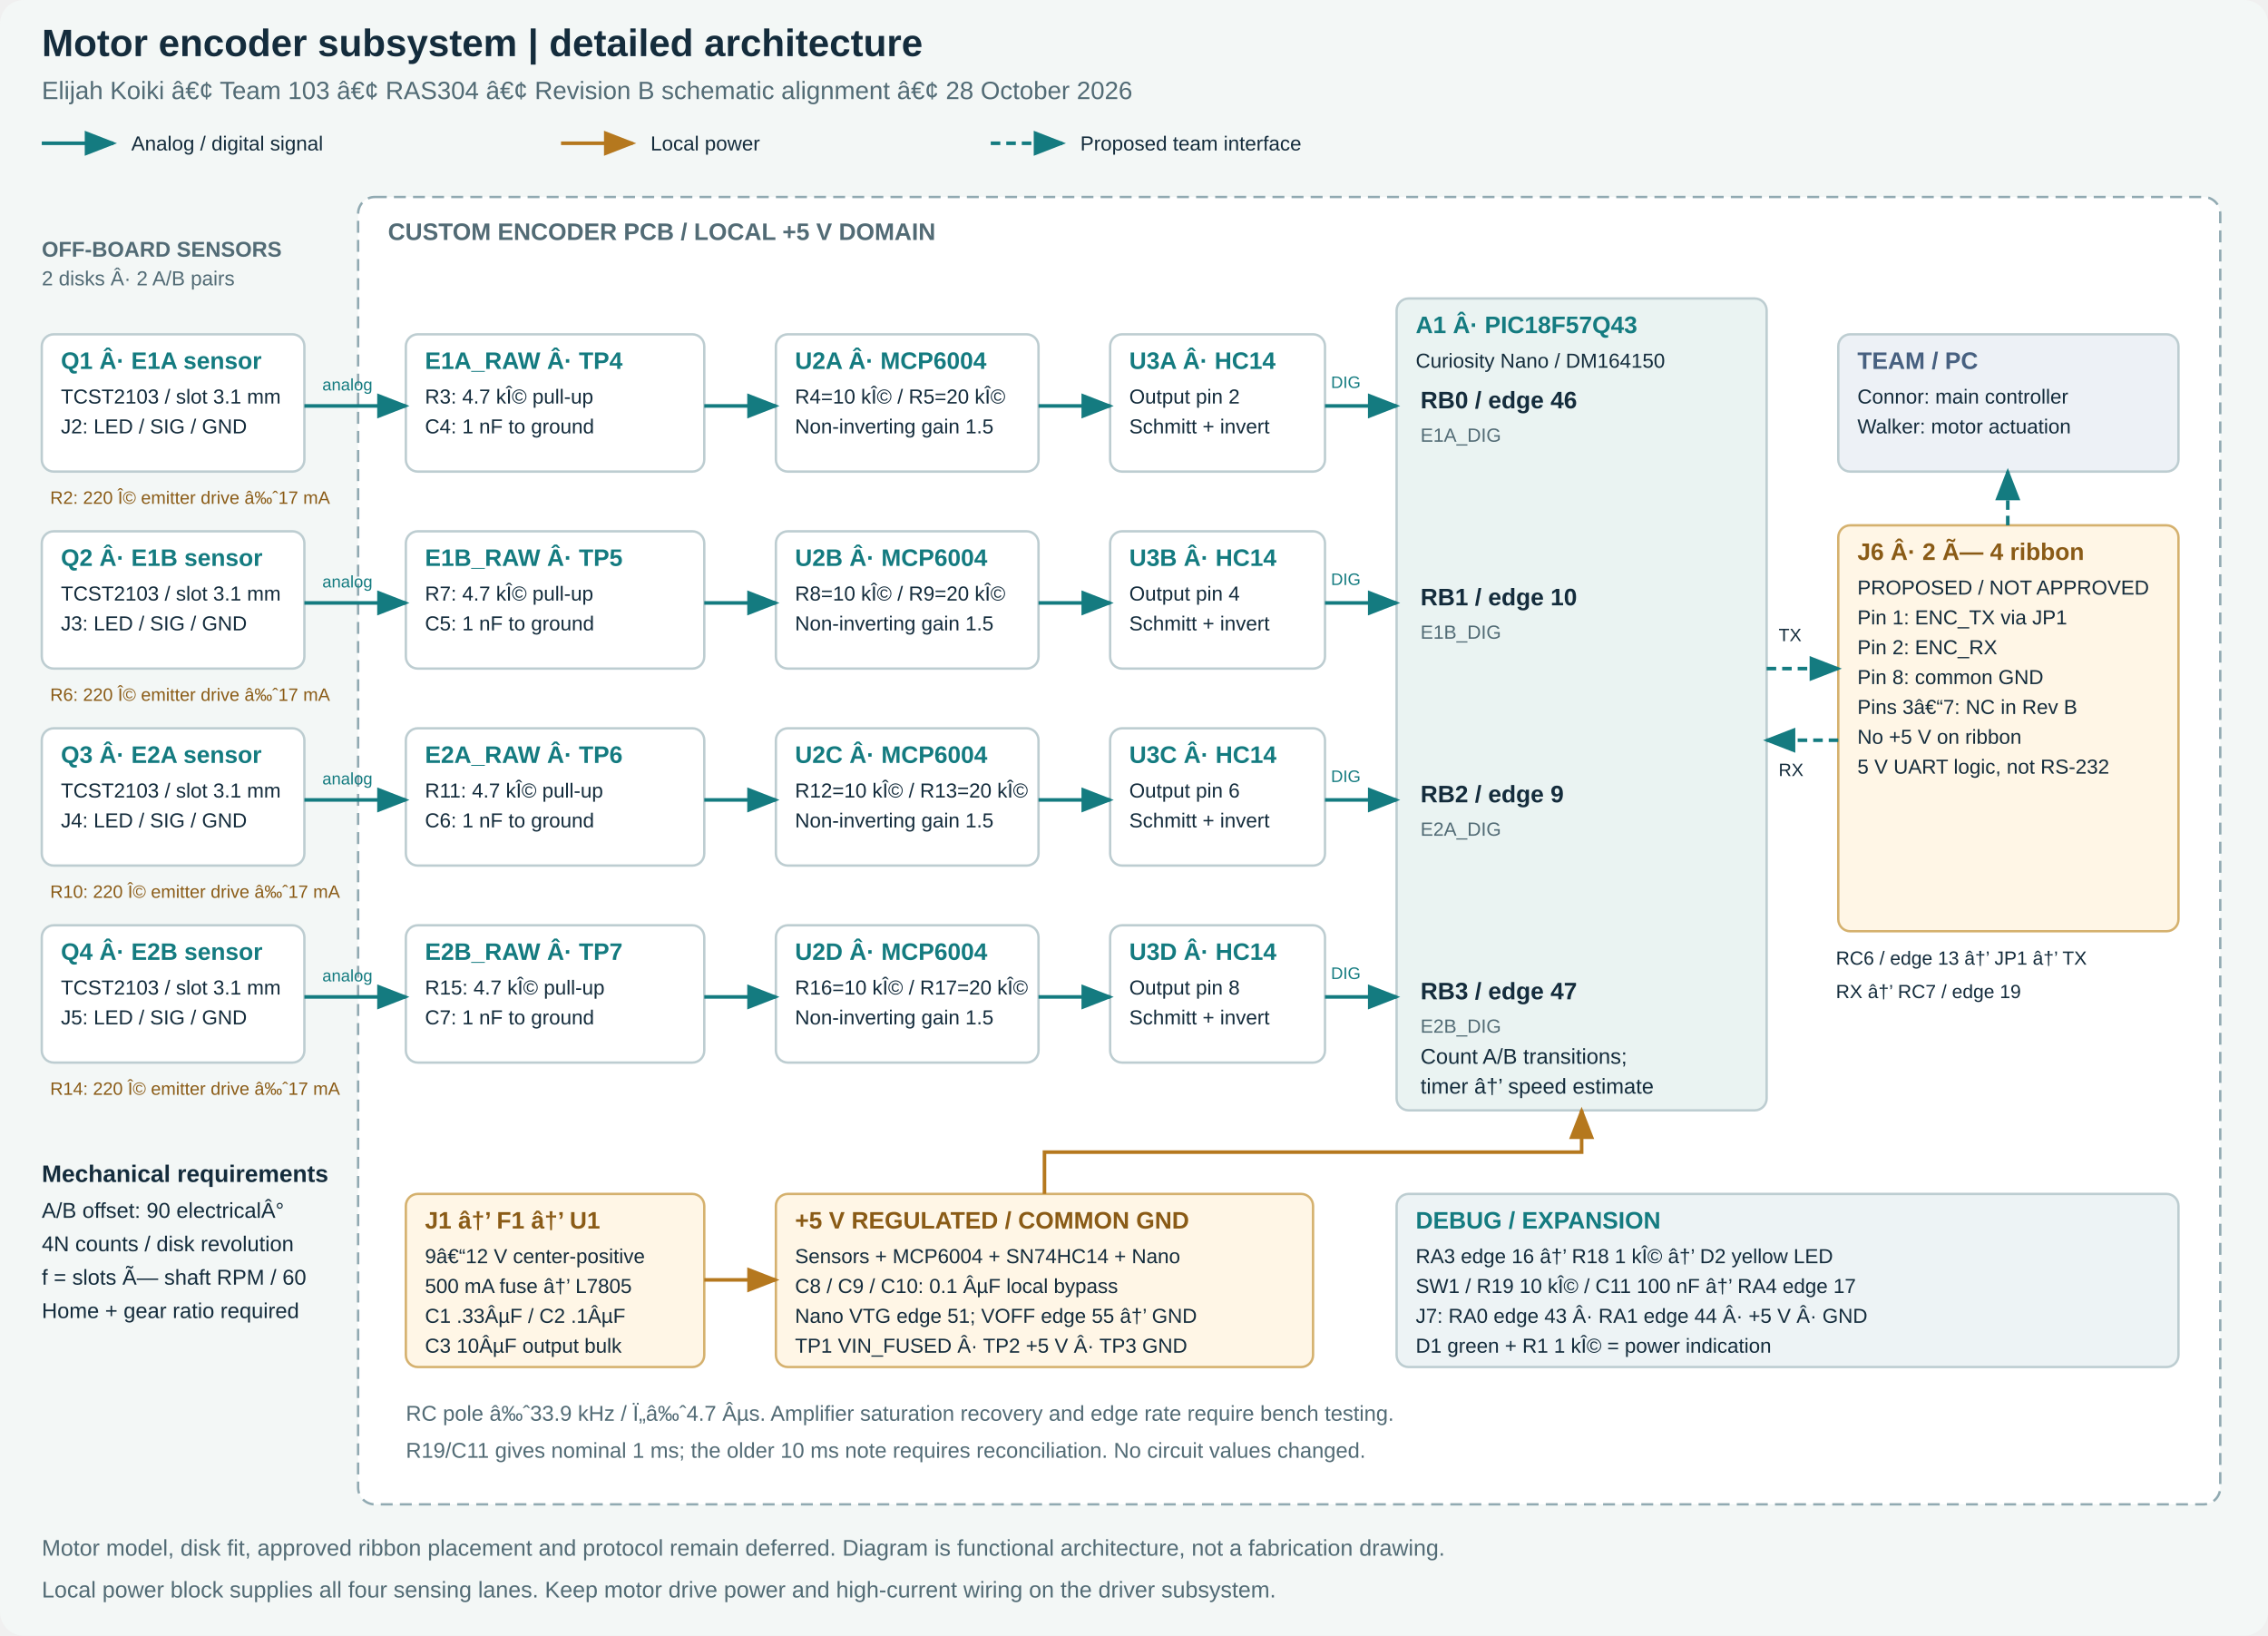
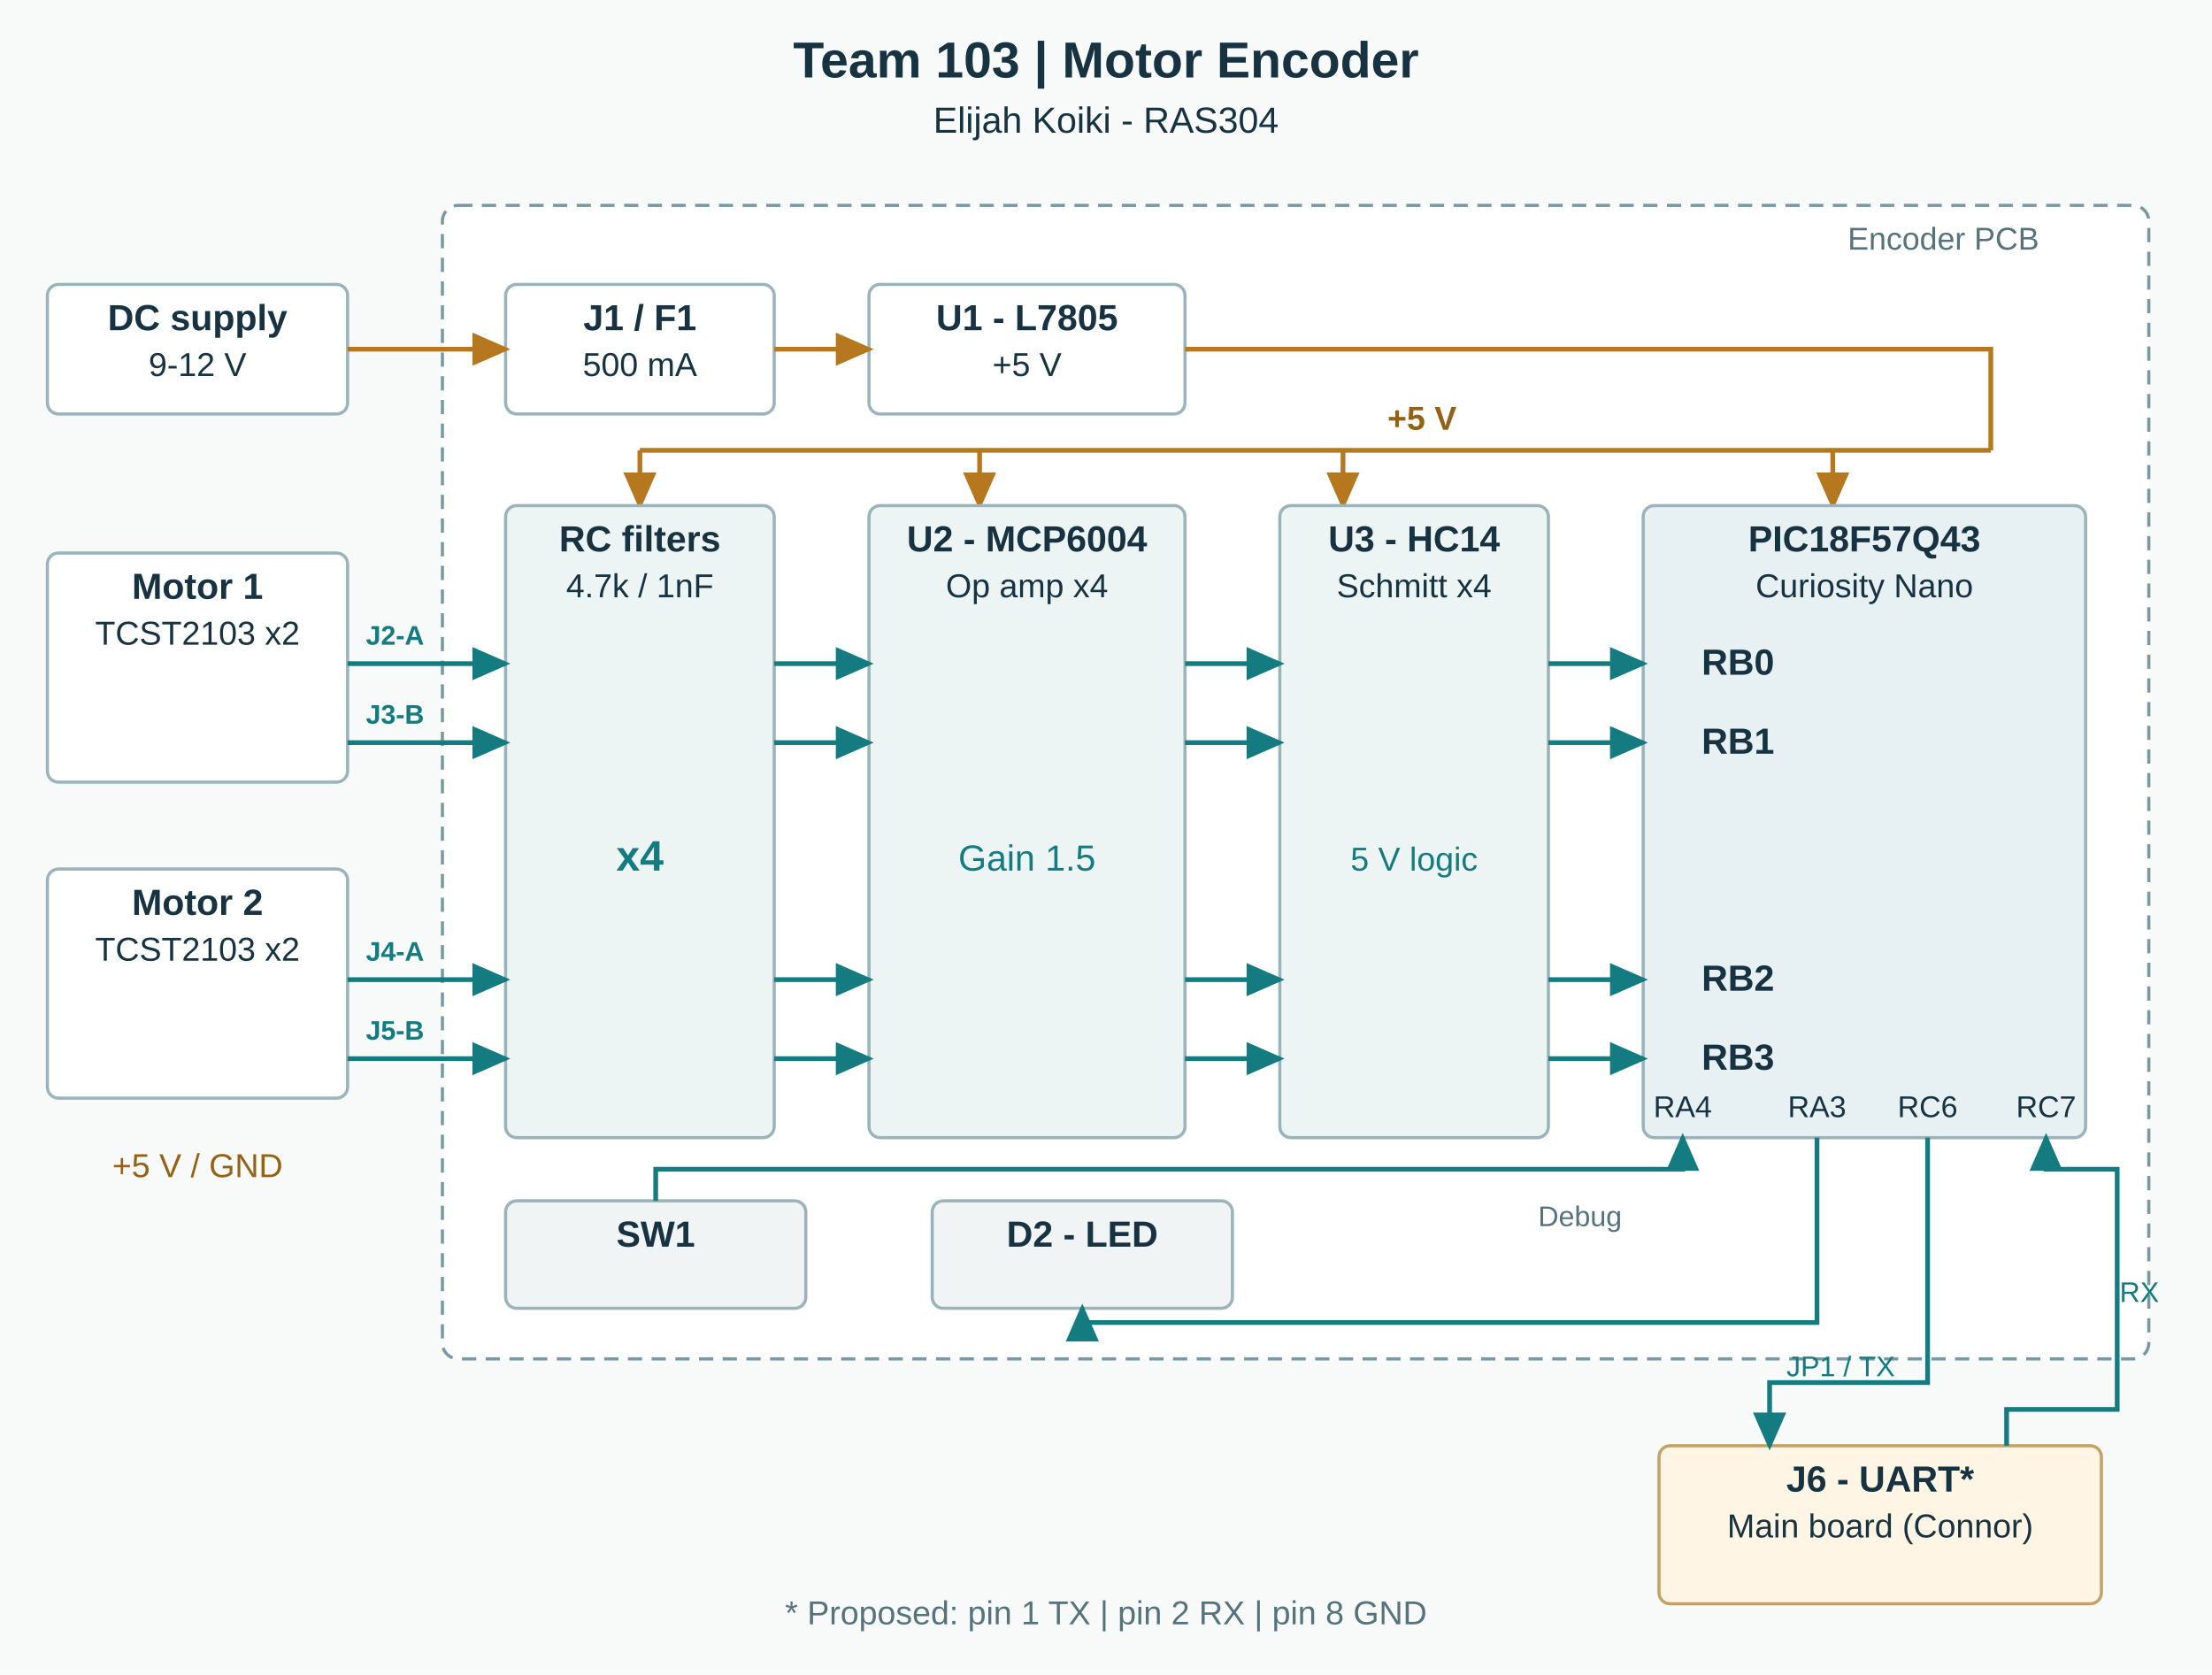
- <svg xmlns="http://www.w3.org/2000/svg" width="1900" height="1370" viewBox="0 0 1900 1370" role="img" aria-labelledby="title desc">
+ <svg xmlns="http://www.w3.org/2000/svg" width="1400" height="1060" viewBox="0 0 1400 1060">
  <defs>
-     <marker id="signal" markerWidth="9" markerHeight="7" refX="8" refY="3.5" orient="auto">
-       <path d="M0 0L9 3.5L0 7Z" fill="#147b80" />
+     <marker id="a" markerWidth="8" markerHeight="7" refX="7" refY="3.5" orient="auto">
+       <path d="M0 0L8 3.5L0 7Z" fill="#147b80" />
    </marker>
-     <marker id="power" markerWidth="9" markerHeight="7" refX="8" refY="3.5" orient="auto">
-       <path d="M0 0L9 3.5L0 7Z" fill="#b5781e" />
+     <marker id="p" markerWidth="8" markerHeight="7" refX="7" refY="3.5" orient="auto">
+       <path d="M0 0L8 3.5L0 7Z" fill="#b5781e" />
    </marker>
  </defs>
-   <rect width="1900" height="1370" rx="20" fill="#f3f7f6" />
-   <g font-family="Segoe UI,Arial,sans-serif">
-     <text x="35" y="47" font-size="32" fill="#142c3c" font-weight="700">Motor encoder subsystem | detailed architecture</text>
-     <text x="35" y="83" font-size="21" fill="#526b75" font-weight="400">Elijah Koiki â€¢ Team 103 â€¢ RAS304 â€¢ Revision B schematic alignment â€¢ 28 October 2026</text>
-     <polyline points="35,120 95,120" fill="none" stroke="#147b80" stroke-width="3" marker-end="url(#signal)" />
-     <text x="110" y="126" font-size="17" fill="#142c3c" font-weight="400">Analog / digital signal</text>
-     <polyline points="470,120 530,120" fill="none" stroke="#b5781e" stroke-width="3" marker-end="url(#power)" />
-     <text x="545" y="126" font-size="17" fill="#142c3c" font-weight="400">Local power</text>
-     <polyline points="830,120 890,120" fill="none" stroke="#147b80" stroke-width="3" stroke-dasharray="8 5" marker-end="url(#signal)" />
-     <text x="905" y="126" font-size="17" fill="#142c3c" font-weight="400">Proposed team interface</text>
-     <rect x="300" y="165" width="1560" height="1095" rx="14" fill="#ffffff" stroke="#91aab2" stroke-width="2" stroke-dasharray="10 6" />
-     <text x="325" y="201" font-size="20" fill="#526b75" font-weight="700">CUSTOM ENCODER PCB / LOCAL +5 V DOMAIN</text>
-     <text x="35" y="215" font-size="18" fill="#526b75" font-weight="700">OFF-BOARD SENSORS</text>
-     <text x="35" y="239" font-size="17" fill="#526b75" font-weight="400">2 disks Â· 2 A/B pairs</text>
-     <rect x="1170" y="250" width="310" height="680" rx="10" fill="#eaf3f2" stroke="#bdcdd1" stroke-width="2" />
-     <text x="1186" y="279" font-size="20" fill="#147b80" font-weight="700">A1 Â· PIC18F57Q43</text>
-     <text x="1186" y="308" font-size="17" fill="#142c3c" font-weight="400">Curiosity Nano / DM164150</text>
-     <text x="1186" y="333" font-size="17" fill="#142c3c" font-weight="400" />
-     <rect x="35" y="280" width="220" height="115" rx="10" fill="white" stroke="#bdcdd1" stroke-width="2" />
-     <text x="51" y="309" font-size="20" fill="#147b80" font-weight="700">Q1 Â· E1A sensor</text>
-     <text x="51" y="338" font-size="17" fill="#142c3c" font-weight="400">TCST2103 / slot 3.1 mm</text>
-     <text x="51" y="363" font-size="17" fill="#142c3c" font-weight="400">J2: LED / SIG / GND</text>
-     <rect x="340" y="280" width="250" height="115" rx="10" fill="white" stroke="#bdcdd1" stroke-width="2" />
-     <text x="356" y="309" font-size="20" fill="#147b80" font-weight="700">E1A_RAW Â· TP4</text>
-     <text x="356" y="338" font-size="17" fill="#142c3c" font-weight="400">R3: 4.7 kÎ© pull-up</text>
-     <text x="356" y="363" font-size="17" fill="#142c3c" font-weight="400">C4: 1 nF to ground</text>
-     <rect x="650" y="280" width="220" height="115" rx="10" fill="white" stroke="#bdcdd1" stroke-width="2" />
-     <text x="666" y="309" font-size="20" fill="#147b80" font-weight="700">U2A Â· MCP6004</text>
-     <text x="666" y="338" font-size="17" fill="#142c3c" font-weight="400">R4=10 kÎ© / R5=20 kÎ©</text>
-     <text x="666" y="363" font-size="17" fill="#142c3c" font-weight="400">Non-inverting gain 1.5</text>
-     <rect x="930" y="280" width="180" height="115" rx="10" fill="white" stroke="#bdcdd1" stroke-width="2" />
-     <text x="946" y="309" font-size="20" fill="#147b80" font-weight="700">U3A Â· HC14</text>
-     <text x="946" y="338" font-size="17" fill="#142c3c" font-weight="400">Output pin 2</text>
-     <text x="946" y="363" font-size="17" fill="#142c3c" font-weight="400">Schmitt + invert</text>
-     <polyline points="255,340 340,340" fill="none" stroke="#147b80" stroke-width="3" marker-end="url(#signal)" />
-     <text x="270" y="327" font-size="14" fill="#147b80" font-weight="400">analog</text>
-     <polyline points="590,340 650,340" fill="none" stroke="#147b80" stroke-width="3" marker-end="url(#signal)" />
-     <polyline points="870,340 930,340" fill="none" stroke="#147b80" stroke-width="3" marker-end="url(#signal)" />
-     <polyline points="1110,340 1170,340" fill="none" stroke="#147b80" stroke-width="3" marker-end="url(#signal)" />
-     <text x="1115" y="325" font-size="14" fill="#147b80" font-weight="400">DIG</text>
-     <text x="1190" y="342" font-size="20" fill="#142c3c" font-weight="700">RB0 / edge 46</text>
-     <text x="1190" y="370" font-size="16" fill="#526b75" font-weight="400">E1A_DIG</text>
-     <text x="42" y="422" font-size="15" fill="#8a5b16" font-weight="400">R2: 220 Î© emitter drive â‰ˆ17 mA</text>
-     <rect x="35" y="445" width="220" height="115" rx="10" fill="white" stroke="#bdcdd1" stroke-width="2" />
-     <text x="51" y="474" font-size="20" fill="#147b80" font-weight="700">Q2 Â· E1B sensor</text>
-     <text x="51" y="503" font-size="17" fill="#142c3c" font-weight="400">TCST2103 / slot 3.1 mm</text>
-     <text x="51" y="528" font-size="17" fill="#142c3c" font-weight="400">J3: LED / SIG / GND</text>
-     <rect x="340" y="445" width="250" height="115" rx="10" fill="white" stroke="#bdcdd1" stroke-width="2" />
-     <text x="356" y="474" font-size="20" fill="#147b80" font-weight="700">E1B_RAW Â· TP5</text>
-     <text x="356" y="503" font-size="17" fill="#142c3c" font-weight="400">R7: 4.7 kÎ© pull-up</text>
-     <text x="356" y="528" font-size="17" fill="#142c3c" font-weight="400">C5: 1 nF to ground</text>
-     <rect x="650" y="445" width="220" height="115" rx="10" fill="white" stroke="#bdcdd1" stroke-width="2" />
-     <text x="666" y="474" font-size="20" fill="#147b80" font-weight="700">U2B Â· MCP6004</text>
-     <text x="666" y="503" font-size="17" fill="#142c3c" font-weight="400">R8=10 kÎ© / R9=20 kÎ©</text>
-     <text x="666" y="528" font-size="17" fill="#142c3c" font-weight="400">Non-inverting gain 1.5</text>
-     <rect x="930" y="445" width="180" height="115" rx="10" fill="white" stroke="#bdcdd1" stroke-width="2" />
-     <text x="946" y="474" font-size="20" fill="#147b80" font-weight="700">U3B Â· HC14</text>
-     <text x="946" y="503" font-size="17" fill="#142c3c" font-weight="400">Output pin 4</text>
-     <text x="946" y="528" font-size="17" fill="#142c3c" font-weight="400">Schmitt + invert</text>
-     <polyline points="255,505 340,505" fill="none" stroke="#147b80" stroke-width="3" marker-end="url(#signal)" />
-     <text x="270" y="492" font-size="14" fill="#147b80" font-weight="400">analog</text>
-     <polyline points="590,505 650,505" fill="none" stroke="#147b80" stroke-width="3" marker-end="url(#signal)" />
-     <polyline points="870,505 930,505" fill="none" stroke="#147b80" stroke-width="3" marker-end="url(#signal)" />
-     <polyline points="1110,505 1170,505" fill="none" stroke="#147b80" stroke-width="3" marker-end="url(#signal)" />
-     <text x="1115" y="490" font-size="14" fill="#147b80" font-weight="400">DIG</text>
-     <text x="1190" y="507" font-size="20" fill="#142c3c" font-weight="700">RB1 / edge 10</text>
-     <text x="1190" y="535" font-size="16" fill="#526b75" font-weight="400">E1B_DIG</text>
-     <text x="42" y="587" font-size="15" fill="#8a5b16" font-weight="400">R6: 220 Î© emitter drive â‰ˆ17 mA</text>
-     <rect x="35" y="610" width="220" height="115" rx="10" fill="white" stroke="#bdcdd1" stroke-width="2" />
-     <text x="51" y="639" font-size="20" fill="#147b80" font-weight="700">Q3 Â· E2A sensor</text>
-     <text x="51" y="668" font-size="17" fill="#142c3c" font-weight="400">TCST2103 / slot 3.1 mm</text>
-     <text x="51" y="693" font-size="17" fill="#142c3c" font-weight="400">J4: LED / SIG / GND</text>
-     <rect x="340" y="610" width="250" height="115" rx="10" fill="white" stroke="#bdcdd1" stroke-width="2" />
-     <text x="356" y="639" font-size="20" fill="#147b80" font-weight="700">E2A_RAW Â· TP6</text>
-     <text x="356" y="668" font-size="17" fill="#142c3c" font-weight="400">R11: 4.7 kÎ© pull-up</text>
-     <text x="356" y="693" font-size="17" fill="#142c3c" font-weight="400">C6: 1 nF to ground</text>
-     <rect x="650" y="610" width="220" height="115" rx="10" fill="white" stroke="#bdcdd1" stroke-width="2" />
-     <text x="666" y="639" font-size="20" fill="#147b80" font-weight="700">U2C Â· MCP6004</text>
-     <text x="666" y="668" font-size="17" fill="#142c3c" font-weight="400">R12=10 kÎ© / R13=20 kÎ©</text>
-     <text x="666" y="693" font-size="17" fill="#142c3c" font-weight="400">Non-inverting gain 1.5</text>
-     <rect x="930" y="610" width="180" height="115" rx="10" fill="white" stroke="#bdcdd1" stroke-width="2" />
-     <text x="946" y="639" font-size="20" fill="#147b80" font-weight="700">U3C Â· HC14</text>
-     <text x="946" y="668" font-size="17" fill="#142c3c" font-weight="400">Output pin 6</text>
-     <text x="946" y="693" font-size="17" fill="#142c3c" font-weight="400">Schmitt + invert</text>
-     <polyline points="255,670 340,670" fill="none" stroke="#147b80" stroke-width="3" marker-end="url(#signal)" />
-     <text x="270" y="657" font-size="14" fill="#147b80" font-weight="400">analog</text>
-     <polyline points="590,670 650,670" fill="none" stroke="#147b80" stroke-width="3" marker-end="url(#signal)" />
-     <polyline points="870,670 930,670" fill="none" stroke="#147b80" stroke-width="3" marker-end="url(#signal)" />
-     <polyline points="1110,670 1170,670" fill="none" stroke="#147b80" stroke-width="3" marker-end="url(#signal)" />
-     <text x="1115" y="655" font-size="14" fill="#147b80" font-weight="400">DIG</text>
-     <text x="1190" y="672" font-size="20" fill="#142c3c" font-weight="700">RB2 / edge 9</text>
-     <text x="1190" y="700" font-size="16" fill="#526b75" font-weight="400">E2A_DIG</text>
-     <text x="42" y="752" font-size="15" fill="#8a5b16" font-weight="400">R10: 220 Î© emitter drive â‰ˆ17 mA</text>
-     <rect x="35" y="775" width="220" height="115" rx="10" fill="white" stroke="#bdcdd1" stroke-width="2" />
-     <text x="51" y="804" font-size="20" fill="#147b80" font-weight="700">Q4 Â· E2B sensor</text>
-     <text x="51" y="833" font-size="17" fill="#142c3c" font-weight="400">TCST2103 / slot 3.1 mm</text>
-     <text x="51" y="858" font-size="17" fill="#142c3c" font-weight="400">J5: LED / SIG / GND</text>
-     <rect x="340" y="775" width="250" height="115" rx="10" fill="white" stroke="#bdcdd1" stroke-width="2" />
-     <text x="356" y="804" font-size="20" fill="#147b80" font-weight="700">E2B_RAW Â· TP7</text>
-     <text x="356" y="833" font-size="17" fill="#142c3c" font-weight="400">R15: 4.7 kÎ© pull-up</text>
-     <text x="356" y="858" font-size="17" fill="#142c3c" font-weight="400">C7: 1 nF to ground</text>
-     <rect x="650" y="775" width="220" height="115" rx="10" fill="white" stroke="#bdcdd1" stroke-width="2" />
-     <text x="666" y="804" font-size="20" fill="#147b80" font-weight="700">U2D Â· MCP6004</text>
-     <text x="666" y="833" font-size="17" fill="#142c3c" font-weight="400">R16=10 kÎ© / R17=20 kÎ©</text>
-     <text x="666" y="858" font-size="17" fill="#142c3c" font-weight="400">Non-inverting gain 1.5</text>
-     <rect x="930" y="775" width="180" height="115" rx="10" fill="white" stroke="#bdcdd1" stroke-width="2" />
-     <text x="946" y="804" font-size="20" fill="#147b80" font-weight="700">U3D Â· HC14</text>
-     <text x="946" y="833" font-size="17" fill="#142c3c" font-weight="400">Output pin 8</text>
-     <text x="946" y="858" font-size="17" fill="#142c3c" font-weight="400">Schmitt + invert</text>
-     <polyline points="255,835 340,835" fill="none" stroke="#147b80" stroke-width="3" marker-end="url(#signal)" />
-     <text x="270" y="822" font-size="14" fill="#147b80" font-weight="400">analog</text>
-     <polyline points="590,835 650,835" fill="none" stroke="#147b80" stroke-width="3" marker-end="url(#signal)" />
-     <polyline points="870,835 930,835" fill="none" stroke="#147b80" stroke-width="3" marker-end="url(#signal)" />
-     <polyline points="1110,835 1170,835" fill="none" stroke="#147b80" stroke-width="3" marker-end="url(#signal)" />
-     <text x="1115" y="820" font-size="14" fill="#147b80" font-weight="400">DIG</text>
-     <text x="1190" y="837" font-size="20" fill="#142c3c" font-weight="700">RB3 / edge 47</text>
-     <text x="1190" y="865" font-size="16" fill="#526b75" font-weight="400">E2B_DIG</text>
-     <text x="42" y="917" font-size="15" fill="#8a5b16" font-weight="400">R14: 220 Î© emitter drive â‰ˆ17 mA</text>
-     <text x="1190" y="891" font-size="18" fill="#142c3c" font-weight="400">Count A/B transitions;</text>
-     <text x="1190" y="916" font-size="18" fill="#142c3c" font-weight="400">timer â†’ speed estimate</text>
-     <rect x="1540" y="440" width="285" height="340" rx="10" fill="#fff6e6" stroke="#d5b16e" stroke-width="2" />
-     <text x="1556" y="469" font-size="20" fill="#8a5b16" font-weight="700">J6 Â· 2 Ã— 4 ribbon</text>
-     <text x="1556" y="498" font-size="17" fill="#142c3c" font-weight="400">PROPOSED / NOT APPROVED</text>
-     <text x="1556" y="523" font-size="17" fill="#142c3c" font-weight="400">Pin 1: ENC_TX via JP1</text>
-     <text x="1556" y="548" font-size="17" fill="#142c3c" font-weight="400">Pin 2: ENC_RX</text>
-     <text x="1556" y="573" font-size="17" fill="#142c3c" font-weight="400">Pin 8: common GND</text>
-     <text x="1556" y="598" font-size="17" fill="#142c3c" font-weight="400">Pins 3â€“7: NC in Rev B</text>
-     <text x="1556" y="623" font-size="17" fill="#142c3c" font-weight="400">No +5 V on ribbon</text>
-     <text x="1556" y="648" font-size="17" fill="#142c3c" font-weight="400">5 V UART logic, not RS-232</text>
-     <polyline points="1480,560 1540,560" fill="none" stroke="#147b80" stroke-width="3" stroke-dasharray="8 5" marker-end="url(#signal)" />
-     <text x="1490" y="537" font-size="15" fill="#142c3c" font-weight="400">TX</text>
-     <polyline points="1540,620 1480,620" fill="none" stroke="#147b80" stroke-width="3" stroke-dasharray="8 5" marker-end="url(#signal)" />
-     <text x="1490" y="650" font-size="15" fill="#142c3c" font-weight="400">RX</text>
-     <text x="1538" y="808" font-size="16" fill="#142c3c" font-weight="400">RC6 / edge 13 â†’ JP1 â†’ TX</text>
-     <text x="1538" y="836" font-size="16" fill="#142c3c" font-weight="400">RX â†’ RC7 / edge 19</text>
-     <rect x="1540" y="280" width="285" height="115" rx="10" fill="#edf1f6" stroke="#bdcdd1" stroke-width="2" />
-     <text x="1556" y="309" font-size="20" fill="#476080" font-weight="700">TEAM / PC</text>
-     <text x="1556" y="338" font-size="17" fill="#142c3c" font-weight="400">Connor: main controller</text>
-     <text x="1556" y="363" font-size="17" fill="#142c3c" font-weight="400">Walker: motor actuation</text>
-     <polyline points="1682,440 1682,395" fill="none" stroke="#147b80" stroke-width="3" stroke-dasharray="8 5" marker-end="url(#signal)" />
-     <text x="35" y="990" font-size="20" fill="#142c3c" font-weight="700">Mechanical requirements</text>
-     <text x="35" y="1020" font-size="18" fill="#142c3c" font-weight="400">A/B offset: 90 electricalÂ°</text>
-     <text x="35" y="1048" font-size="18" fill="#142c3c" font-weight="400">4N counts / disk revolution</text>
-     <text x="35" y="1076" font-size="18" fill="#142c3c" font-weight="400">f = slots Ã— shaft RPM / 60</text>
-     <text x="35" y="1104" font-size="18" fill="#142c3c" font-weight="400">Home + gear ratio required</text>
-     <rect x="340" y="1000" width="250" height="145" rx="10" fill="#fff6e6" stroke="#d5b16e" stroke-width="2" />
-     <text x="356" y="1029" font-size="20" fill="#8a5b16" font-weight="700">J1 â†’ F1 â†’ U1</text>
-     <text x="356" y="1058" font-size="17" fill="#142c3c" font-weight="400">9â€“12 V center-positive</text>
-     <text x="356" y="1083" font-size="17" fill="#142c3c" font-weight="400">500 mA fuse â†’ L7805</text>
-     <text x="356" y="1108" font-size="17" fill="#142c3c" font-weight="400">C1 .33ÂµF / C2 .1ÂµF</text>
-     <text x="356" y="1133" font-size="17" fill="#142c3c" font-weight="400">C3 10ÂµF output bulk</text>
-     <rect x="650" y="1000" width="450" height="145" rx="10" fill="#fff6e6" stroke="#d5b16e" stroke-width="2" />
-     <text x="666" y="1029" font-size="20" fill="#8a5b16" font-weight="700">+5 V REGULATED / COMMON GND</text>
-     <text x="666" y="1058" font-size="17" fill="#142c3c" font-weight="400">Sensors + MCP6004 + SN74HC14 + Nano</text>
-     <text x="666" y="1083" font-size="17" fill="#142c3c" font-weight="400">C8 / C9 / C10: 0.1 ÂµF local bypass</text>
-     <text x="666" y="1108" font-size="17" fill="#142c3c" font-weight="400">Nano VTG edge 51; VOFF edge 55 â†’ GND</text>
-     <text x="666" y="1133" font-size="17" fill="#142c3c" font-weight="400">TP1 VIN_FUSED Â· TP2 +5 V Â· TP3 GND</text>
-     <polyline points="590,1072 650,1072" fill="none" stroke="#b5781e" stroke-width="3" marker-end="url(#power)" />
-     <polyline points="875,1000 875,965 1325,965 1325,930" fill="none" stroke="#b5781e" stroke-width="3" marker-end="url(#power)" />
-     <rect x="1170" y="1000" width="655" height="145" rx="10" fill="#edf3f5" stroke="#bdcdd1" stroke-width="2" />
-     <text x="1186" y="1029" font-size="20" fill="#147b80" font-weight="700">DEBUG / EXPANSION</text>
-     <text x="1186" y="1058" font-size="17" fill="#142c3c" font-weight="400">RA3 edge 16 â†’ R18 1 kÎ© â†’ D2 yellow LED</text>
-     <text x="1186" y="1083" font-size="17" fill="#142c3c" font-weight="400">SW1 / R19 10 kÎ© / C11 100 nF â†’ RA4 edge 17</text>
-     <text x="1186" y="1108" font-size="17" fill="#142c3c" font-weight="400">J7: RA0 edge 43 Â· RA1 edge 44 Â· +5 V Â· GND</text>
-     <text x="1186" y="1133" font-size="17" fill="#142c3c" font-weight="400">D1 green + R1 1 kÎ© = power indication</text>
-     <text x="340" y="1190" font-size="18" fill="#526b75" font-weight="400">RC pole â‰ˆ33.9 kHz / Ï„â‰ˆ4.7 Âµs. Amplifier saturation recovery and edge rate require bench testing.</text>
-     <text x="340" y="1221" font-size="18" fill="#526b75" font-weight="400">R19/C11 gives nominal 1 ms; the older 10 ms note requires reconciliation. No circuit values changed.</text>
-     <text x="35" y="1303" font-size="19" fill="#526b75" font-weight="400">Motor model, disk fit, approved ribbon placement and protocol remain deferred. Diagram is functional architecture, not a fabrication drawing.</text>
-     <text x="35" y="1338" font-size="19" fill="#526b75" font-weight="400">Local power block supplies all four sensing lanes. Keep motor drive power and high-current wiring on the driver subsystem.</text>
+   <rect width="1400" height="1060" fill="#f7faf9" />
+   <g font-family="Arial,sans-serif" text-anchor="middle">
+     <text x="700" y="49" font-size="32" fill="#173342" font-weight="700">Team 103 | Motor Encoder</text>
+     <text x="700" y="84" font-size="23" fill="#173342" font-weight="400">Elijah Koiki - RAS304</text>
+     <rect x="280" y="130" width="1080" height="730" rx="10" fill="#ffffff" stroke="#7899a3" stroke-width="2" stroke-dasharray="9 6" />
+     <text x="1230" y="158" font-size="20" fill="#56737d" font-weight="400">Encoder PCB</text>
+     <rect x="30" y="180" width="190" height="82" rx="7" fill="#ffffff" stroke="#9bb3ba" stroke-width="2" />
+     <text x="125" y="209" font-size="23" fill="#173342" font-weight="700">DC supply</text>
+     <text x="125" y="238" font-size="21" fill="#173342" font-weight="400">9-12 V</text>
+     <rect x="320" y="180" width="170" height="82" rx="7" fill="#ffffff" stroke="#9bb3ba" stroke-width="2" />
+     <text x="405" y="209" font-size="23" fill="#173342" font-weight="700">J1 / F1</text>
+     <text x="405" y="238" font-size="21" fill="#173342" font-weight="400">500 mA</text>
+     <rect x="550" y="180" width="200" height="82" rx="7" fill="#ffffff" stroke="#9bb3ba" stroke-width="2" />
+     <text x="650" y="209" font-size="23" fill="#173342" font-weight="700">U1 - L7805</text>
+     <text x="650" y="238" font-size="21" fill="#173342" font-weight="400">+5 V</text>
+     <polyline points="220,221 320,221" fill="none" stroke="#b5781e" stroke-width="3" marker-end="url(#p)" />
+     <polyline points="490,221 550,221" fill="none" stroke="#b5781e" stroke-width="3" marker-end="url(#p)" />
+     <polyline points="750,221 1260,221 1260,285" fill="none" stroke="#b5781e" stroke-width="3" />
+     <polyline points="405,285 1260,285" fill="none" stroke="#b5781e" stroke-width="3" />
+     <text x="900" y="272" font-size="21" fill="#946215" font-weight="700">+5 V</text>
+     <polyline points="405,285 405,320" fill="none" stroke="#b5781e" stroke-width="3" marker-end="url(#p)" />
+     <polyline points="620,285 620,320" fill="none" stroke="#b5781e" stroke-width="3" marker-end="url(#p)" />
+     <polyline points="850,285 850,320" fill="none" stroke="#b5781e" stroke-width="3" marker-end="url(#p)" />
+     <polyline points="1160,285 1160,320" fill="none" stroke="#b5781e" stroke-width="3" marker-end="url(#p)" />
+     <rect x="30" y="350" width="190" height="145" rx="7" fill="#ffffff" stroke="#9bb3ba" stroke-width="2" />
+     <text x="125" y="379" font-size="23" fill="#173342" font-weight="700">Motor 1</text>
+     <text x="125" y="408" font-size="21" fill="#173342" font-weight="400">TCST2103 x2</text>
+     <rect x="30" y="550" width="190" height="145" rx="7" fill="#ffffff" stroke="#9bb3ba" stroke-width="2" />
+     <text x="125" y="579" font-size="23" fill="#173342" font-weight="700">Motor 2</text>
+     <text x="125" y="608" font-size="21" fill="#173342" font-weight="400">TCST2103 x2</text>
+     <rect x="320" y="320" width="170" height="400" rx="7" fill="#edf5f4" stroke="#9bb3ba" stroke-width="2" />
+     <text x="405" y="349" font-size="23" fill="#173342" font-weight="700">RC filters</text>
+     <text x="405" y="378" font-size="21" fill="#173342" font-weight="400">4.7k / 1nF</text>
+     <rect x="550" y="320" width="200" height="400" rx="7" fill="#edf5f4" stroke="#9bb3ba" stroke-width="2" />
+     <text x="650" y="349" font-size="23" fill="#173342" font-weight="700">U2 - MCP6004</text>
+     <text x="650" y="378" font-size="21" fill="#173342" font-weight="400">Op amp x4</text>
+     <rect x="810" y="320" width="170" height="400" rx="7" fill="#edf5f4" stroke="#9bb3ba" stroke-width="2" />
+     <text x="895" y="349" font-size="23" fill="#173342" font-weight="700">U3 - HC14</text>
+     <text x="895" y="378" font-size="21" fill="#173342" font-weight="400">Schmitt x4</text>
+     <rect x="1040" y="320" width="280" height="400" rx="7" fill="#e7f0f3" stroke="#9bb3ba" stroke-width="2" />
+     <text x="1180" y="349" font-size="23" fill="#173342" font-weight="700">PIC18F57Q43</text>
+     <text x="1180" y="378" font-size="21" fill="#173342" font-weight="400">Curiosity Nano</text>
+     <text x="250" y="408" font-size="17" fill="#147b80" font-weight="700">J2-A</text>
+     <polyline points="220,420 320,420" fill="none" stroke="#147b80" stroke-width="3" marker-end="url(#a)" />
+     <polyline points="490,420 550,420" fill="none" stroke="#147b80" stroke-width="3" marker-end="url(#a)" />
+     <polyline points="750,420 810,420" fill="none" stroke="#147b80" stroke-width="3" marker-end="url(#a)" />
+     <polyline points="980,420 1040,420" fill="none" stroke="#147b80" stroke-width="3" marker-end="url(#a)" />
+     <text x="1100" y="427" font-size="23" fill="#173342" font-weight="700">RB0</text>
+     <text x="250" y="458" font-size="17" fill="#147b80" font-weight="700">J3-B</text>
+     <polyline points="220,470 320,470" fill="none" stroke="#147b80" stroke-width="3" marker-end="url(#a)" />
+     <polyline points="490,470 550,470" fill="none" stroke="#147b80" stroke-width="3" marker-end="url(#a)" />
+     <polyline points="750,470 810,470" fill="none" stroke="#147b80" stroke-width="3" marker-end="url(#a)" />
+     <polyline points="980,470 1040,470" fill="none" stroke="#147b80" stroke-width="3" marker-end="url(#a)" />
+     <text x="1100" y="477" font-size="23" fill="#173342" font-weight="700">RB1</text>
+     <text x="250" y="608" font-size="17" fill="#147b80" font-weight="700">J4-A</text>
+     <polyline points="220,620 320,620" fill="none" stroke="#147b80" stroke-width="3" marker-end="url(#a)" />
+     <polyline points="490,620 550,620" fill="none" stroke="#147b80" stroke-width="3" marker-end="url(#a)" />
+     <polyline points="750,620 810,620" fill="none" stroke="#147b80" stroke-width="3" marker-end="url(#a)" />
+     <polyline points="980,620 1040,620" fill="none" stroke="#147b80" stroke-width="3" marker-end="url(#a)" />
+     <text x="1100" y="627" font-size="23" fill="#173342" font-weight="700">RB2</text>
+     <text x="250" y="658" font-size="17" fill="#147b80" font-weight="700">J5-B</text>
+     <polyline points="220,670 320,670" fill="none" stroke="#147b80" stroke-width="3" marker-end="url(#a)" />
+     <polyline points="490,670 550,670" fill="none" stroke="#147b80" stroke-width="3" marker-end="url(#a)" />
+     <polyline points="750,670 810,670" fill="none" stroke="#147b80" stroke-width="3" marker-end="url(#a)" />
+     <polyline points="980,670 1040,670" fill="none" stroke="#147b80" stroke-width="3" marker-end="url(#a)" />
+     <text x="1100" y="677" font-size="23" fill="#173342" font-weight="700">RB3</text>
+     <text x="405" y="551" font-size="27" fill="#147b80" font-weight="700">x4</text>
+     <text x="650" y="551" font-size="23" fill="#147b80" font-weight="400">Gain 1.5</text>
+     <text x="895" y="551" font-size="21" fill="#147b80" font-weight="400">5 V logic</text>
+     <text x="125" y="745" font-size="21" fill="#946215" font-weight="400">+5 V / GND</text>
+     <rect x="320" y="760" width="190" height="68" rx="7" fill="#f0f4f5" stroke="#9bb3ba" stroke-width="2" />
+     <text x="415" y="789" font-size="23" fill="#173342" font-weight="700">SW1</text>
+     <rect x="590" y="760" width="190" height="68" rx="7" fill="#f0f4f5" stroke="#9bb3ba" stroke-width="2" />
+     <text x="685" y="789" font-size="23" fill="#173342" font-weight="700">D2 - LED</text>
+     <text x="1065" y="707" font-size="19" fill="#173342" font-weight="400">RA4</text>
+     <text x="1150" y="707" font-size="19" fill="#173342" font-weight="400">RA3</text>
+     <text x="1220" y="707" font-size="19" fill="#173342" font-weight="400">RC6</text>
+     <text x="1295" y="707" font-size="19" fill="#173342" font-weight="400">RC7</text>
+     <polyline points="415,760 415,740 1065,740 1065,720" fill="none" stroke="#147b80" stroke-width="3" marker-end="url(#a)" />
+     <polyline points="1150,720 1150,837 685,837 685,828" fill="none" stroke="#147b80" stroke-width="3" marker-end="url(#a)" />
+     <text x="1000" y="776" font-size="18" fill="#56737d" font-weight="400">Debug</text>
+     <rect x="1050" y="915" width="280" height="100" rx="7" fill="#fff5e4" stroke="#c4a265" stroke-width="2" />
+     <text x="1190" y="944" font-size="23" fill="#173342" font-weight="700">J6 - UART*</text>
+     <text x="1190" y="973" font-size="21" fill="#173342" font-weight="400">Main board (Connor)</text>
+     <polyline points="1220,720 1220,875 1120,875 1120,915" fill="none" stroke="#147b80" stroke-width="3" marker-end="url(#a)" />
+     <polyline points="1270,915 1270,892 1340,892 1340,740 1295,740 1295,720" fill="none" stroke="#147b80" stroke-width="3" marker-end="url(#a)" />
+     <text x="1165" y="871" font-size="18" fill="#147b80" font-weight="400">JP1 / TX</text>
+     <text x="1354" y="824" font-size="18" fill="#147b80" font-weight="400">RX</text>
+     <text x="700" y="1028" font-size="21" fill="#56737d" font-weight="400">* Proposed: pin 1 TX | pin 2 RX | pin 8 GND</text>
  </g>
</svg>
